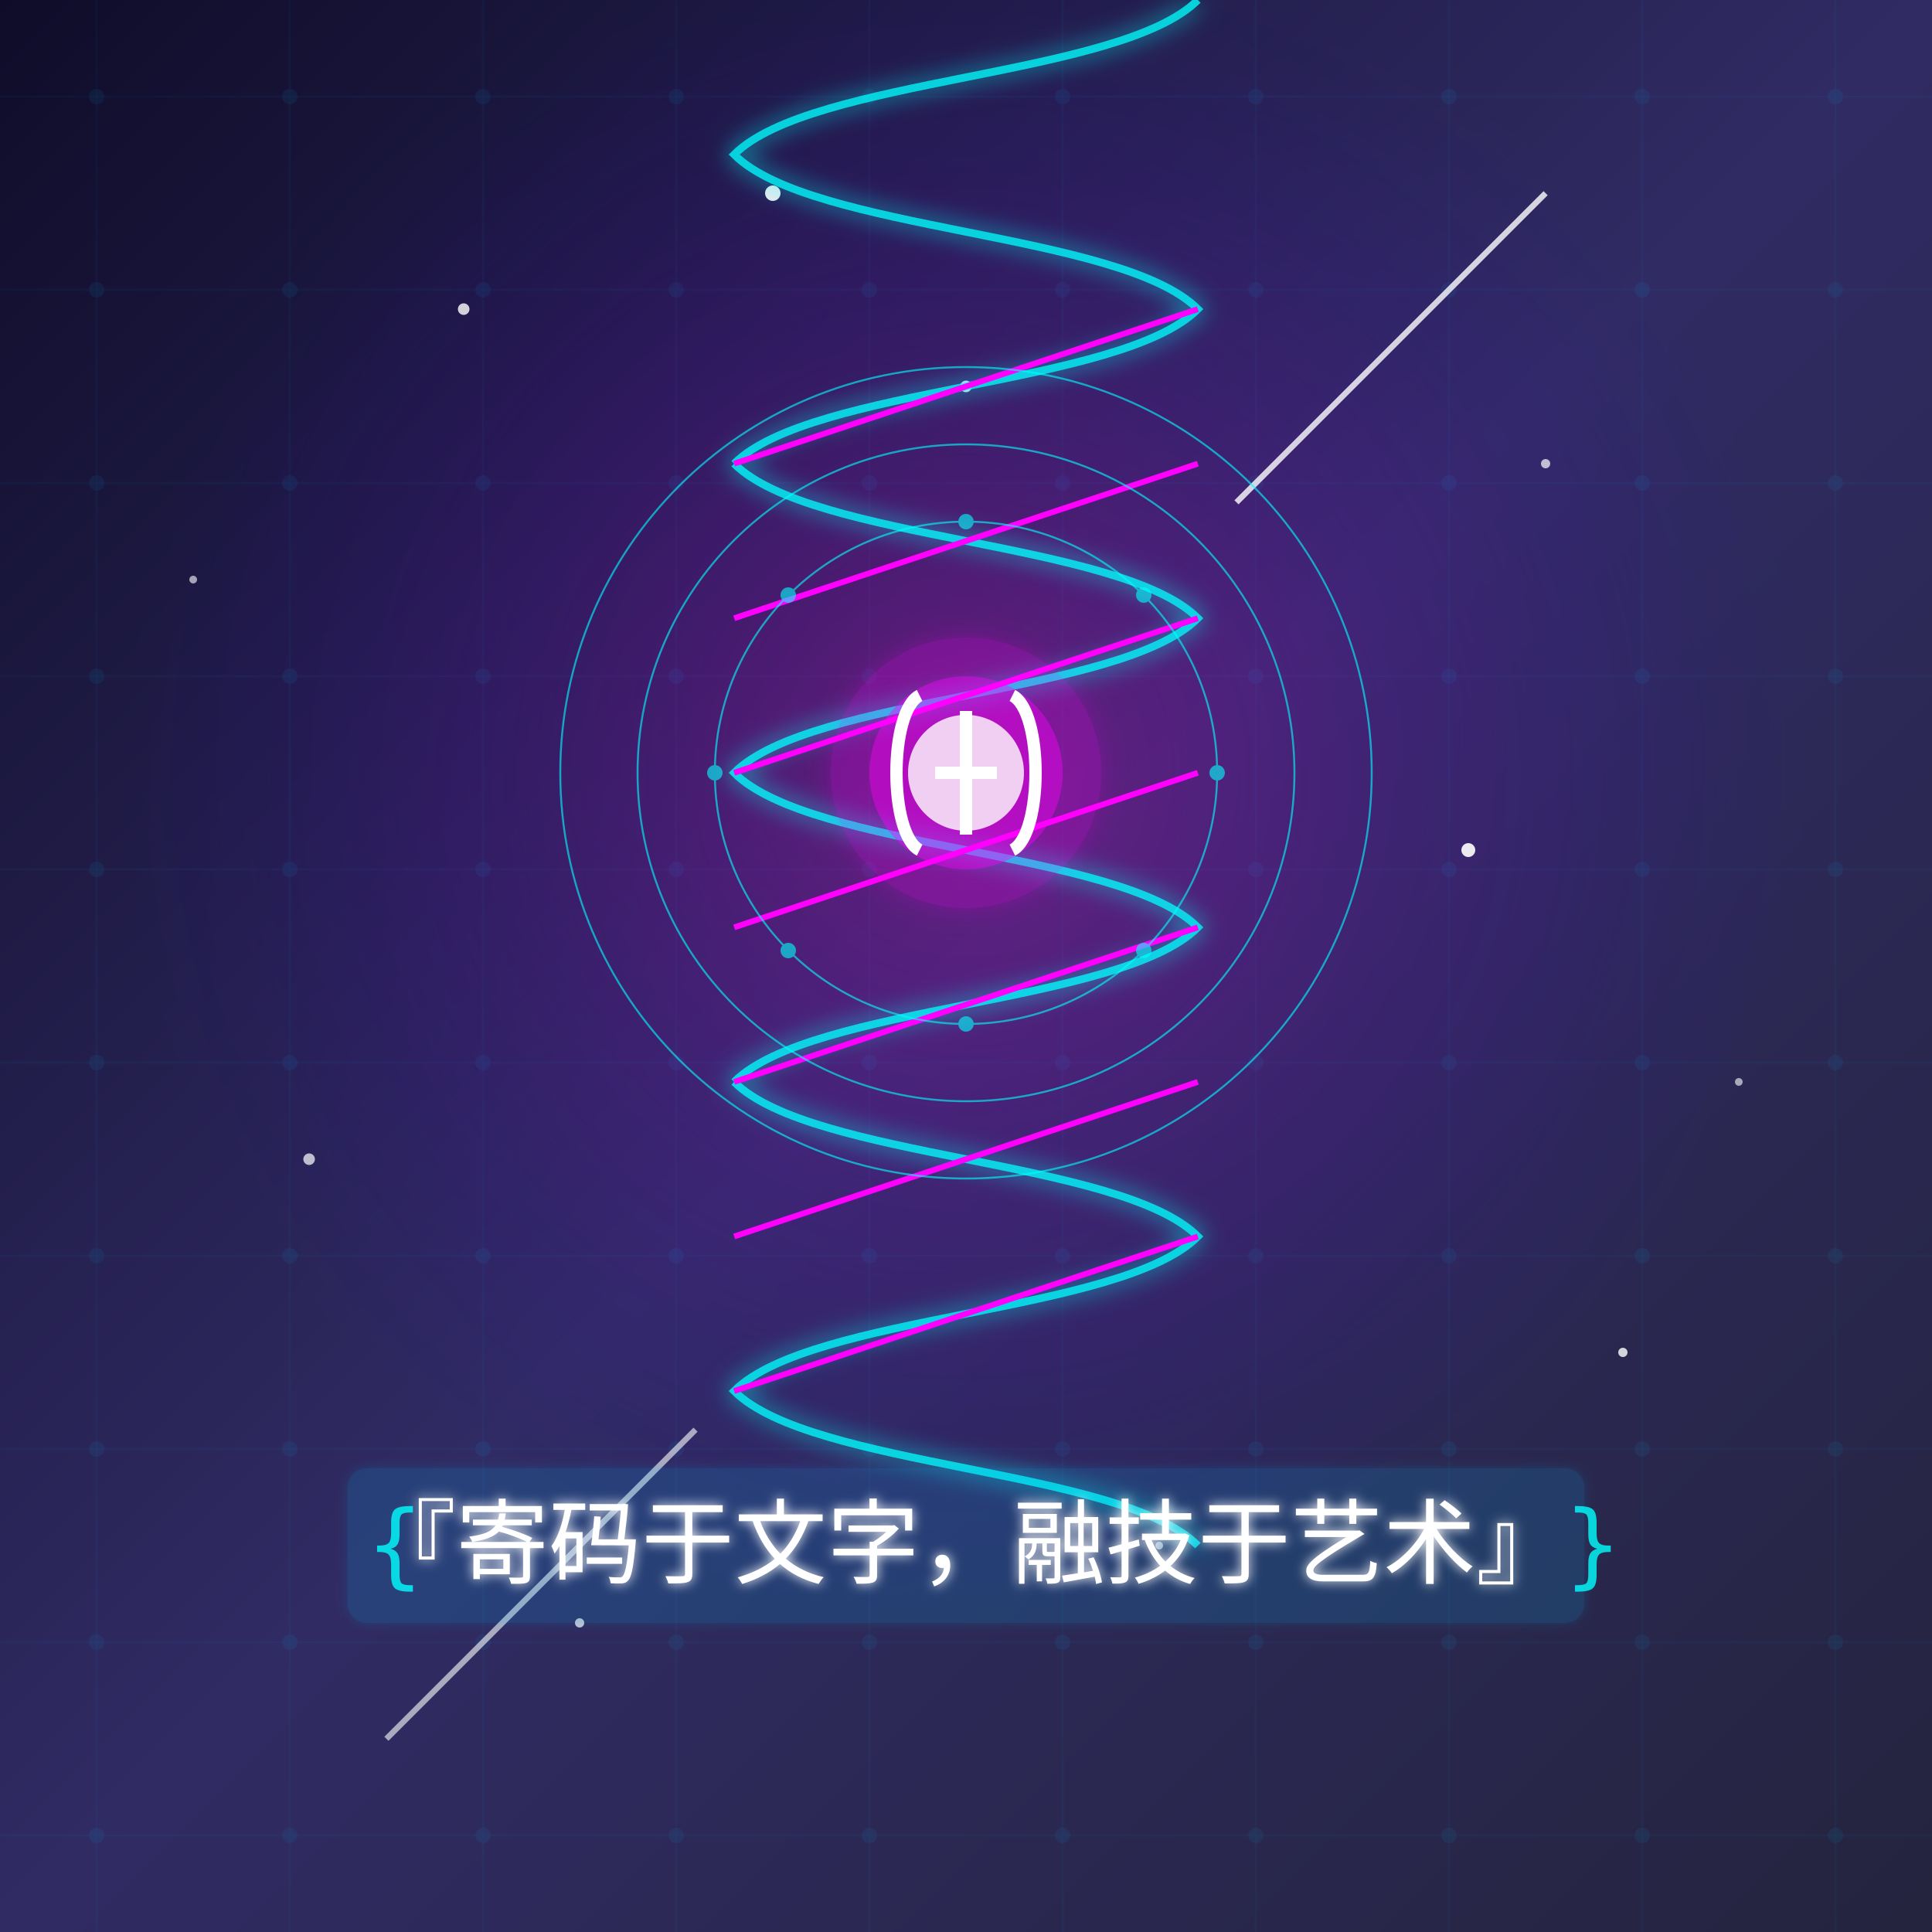
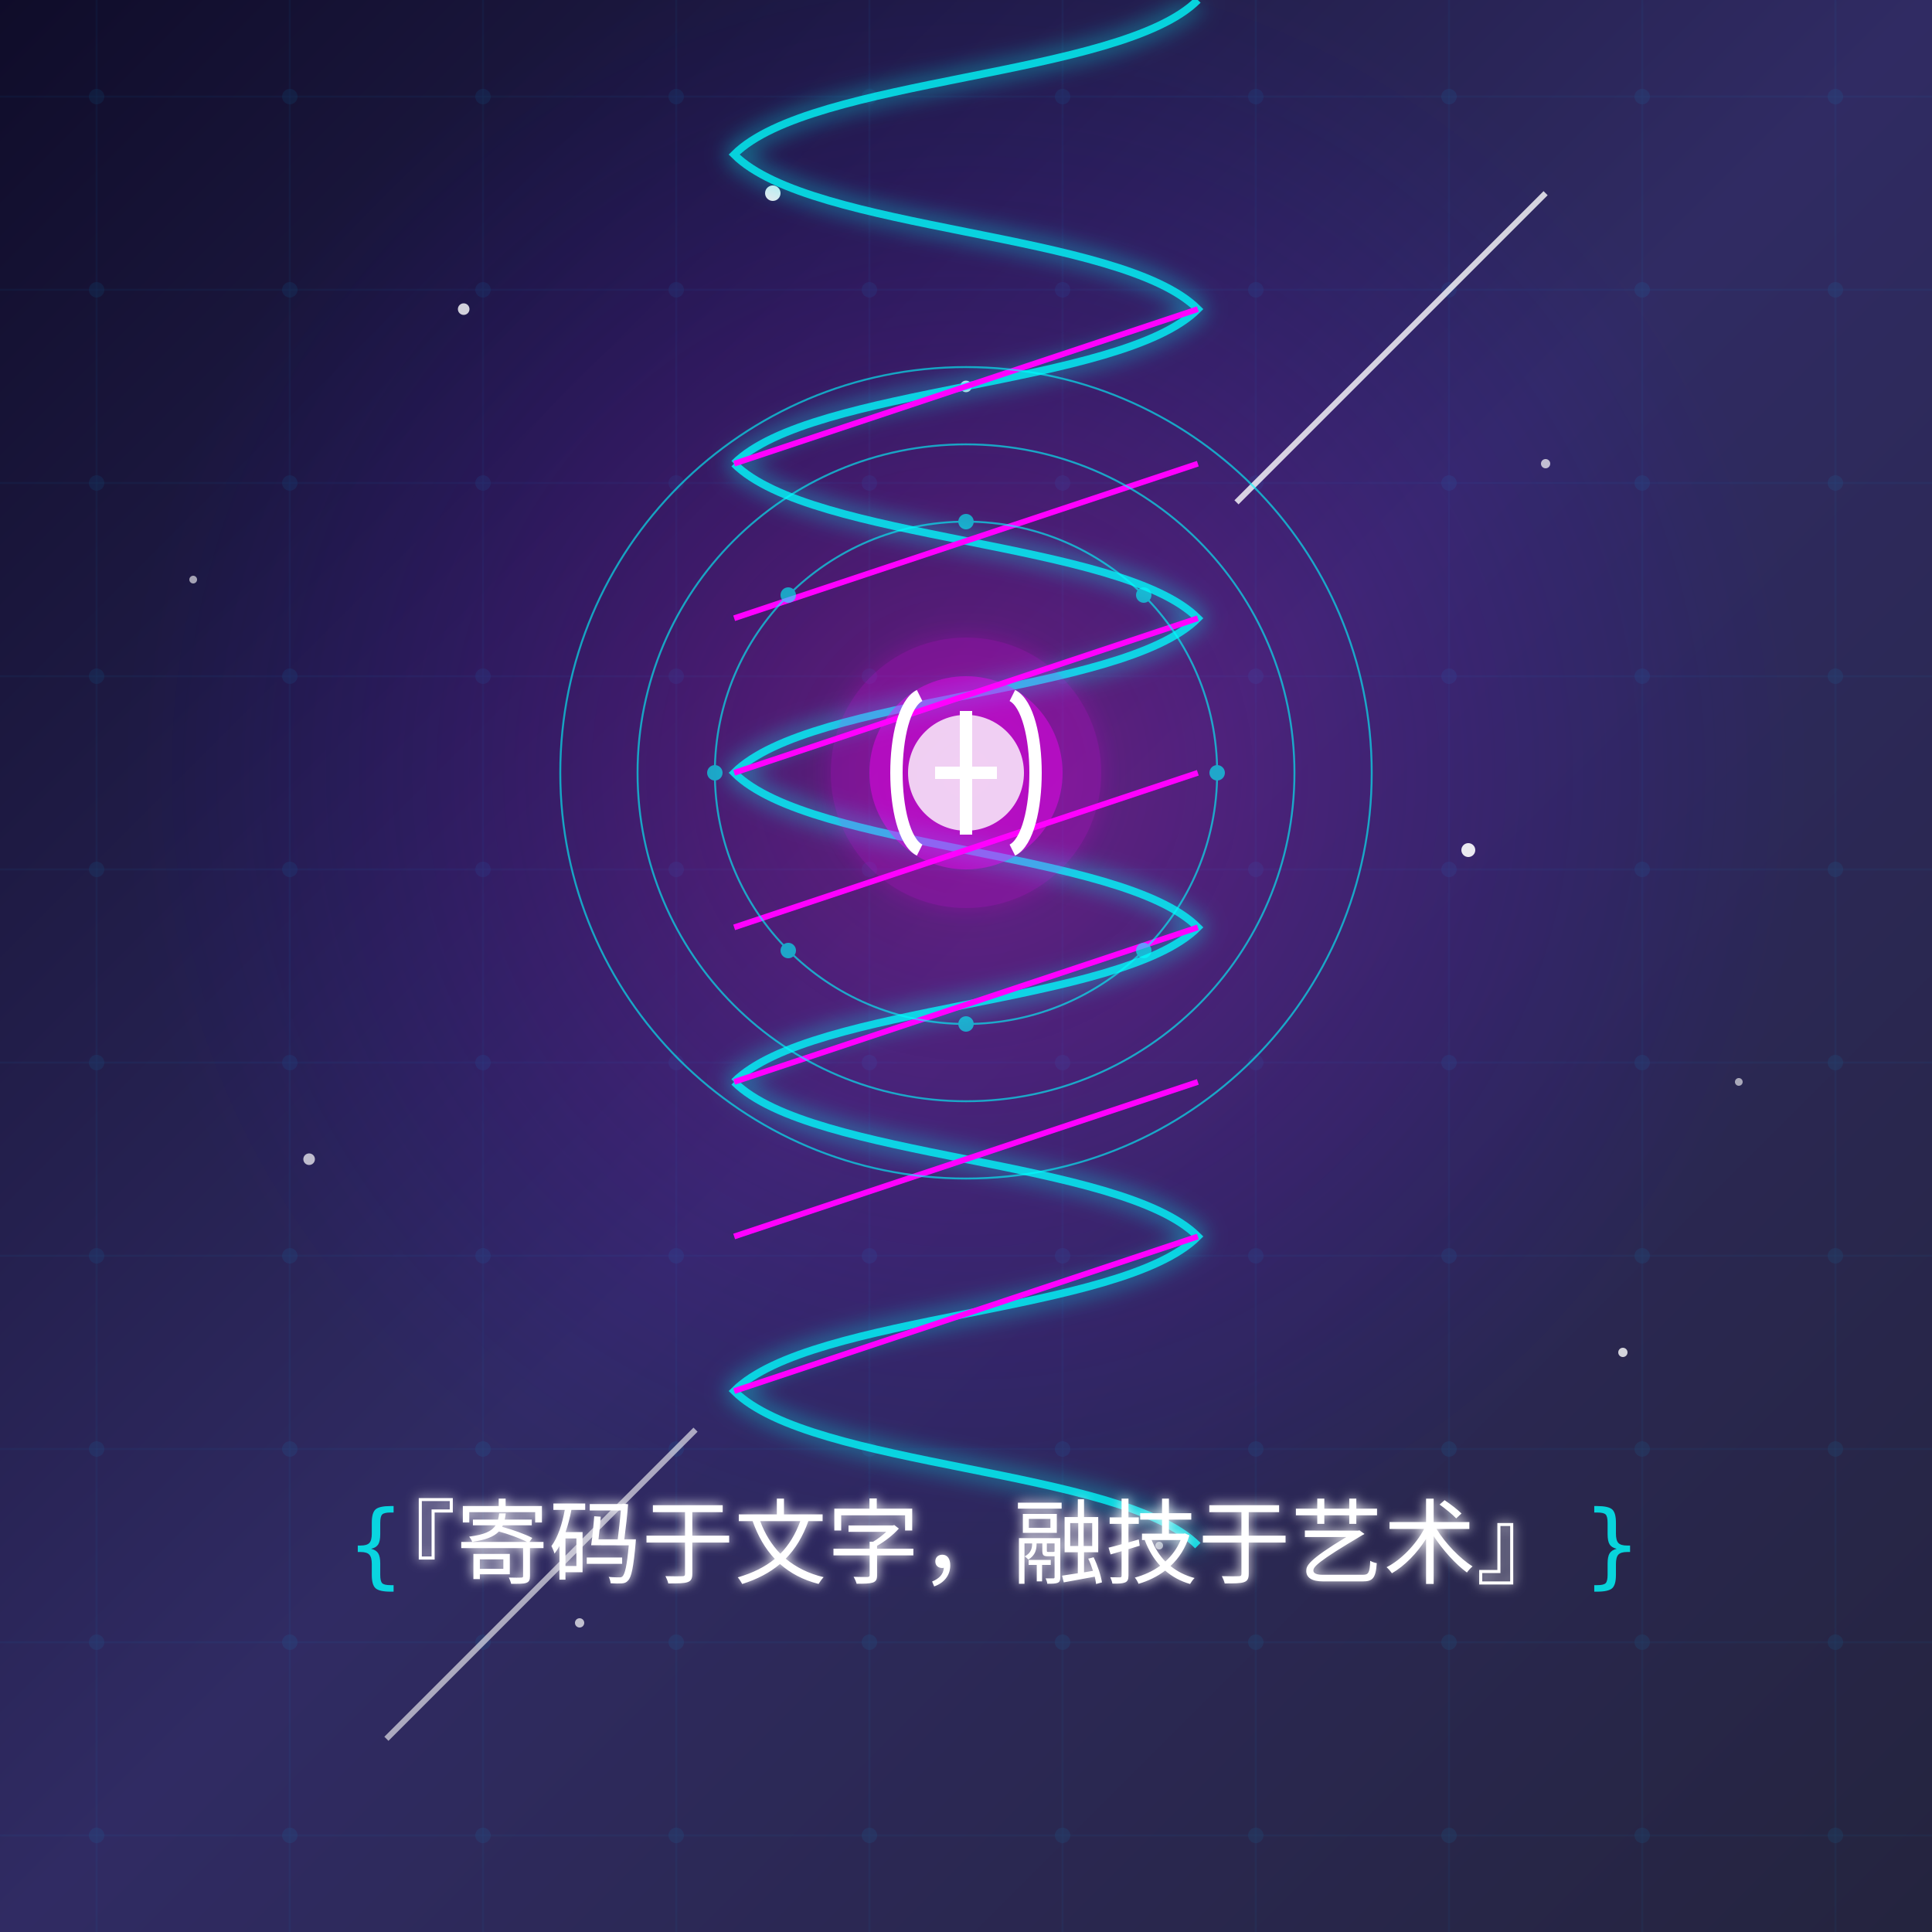
<svg xmlns="http://www.w3.org/2000/svg" viewBox="0 0 500 500">
  <defs>
    <linearGradient id="bgGradient" x1="0%" y1="0%" x2="100%" y2="100%">
      <stop offset="0%" stop-color="#0f0c29" />
      <stop offset="50%" stop-color="#302b63" />
      <stop offset="100%" stop-color="#24243e" />
    </linearGradient>
    <filter id="glow" x="-50%" y="-50%" width="200%" height="200%">
      <feGaussianBlur stdDeviation="3" result="blur" />
      <feComposite in="SourceGraphic" in2="blur" operator="over" />
    </filter>
    <filter id="textGlow" x="-50%" y="-50%" width="200%" height="200%">
      <feGaussianBlur stdDeviation="1.5" result="blur" />
      <feComposite in="SourceGraphic" in2="blur" operator="over" />
    </filter>
    <radialGradient id="nebula" cx="50%" cy="50%" r="50%" fx="50%" fy="50%">
      <stop offset="0%" stop-color="#ff00cc" stop-opacity="0.3" />
      <stop offset="100%" stop-color="#3300ff" stop-opacity="0" />
    </radialGradient>
    <pattern id="circuitPattern" x="0" y="0" width="50" height="50" patternUnits="userSpaceOnUse">
      <line x1="0" y1="25" x2="50" y2="25" stroke="#00bfff" stroke-width="0.5" opacity="0.3" />
      <line x1="25" y1="0" x2="25" y2="50" stroke="#00bfff" stroke-width="0.5" opacity="0.3" />
      <circle cx="25" cy="25" r="2" fill="#00bfff" opacity="0.5" />
    </pattern>
  </defs>
  <rect width="500" height="500" fill="url(#bgGradient)" />
  <rect width="500" height="500" fill="url(#circuitPattern)" opacity="0.15" />
  <circle cx="250" cy="200" r="220" fill="url(#nebula)" />
  <g>
    <circle cx="120" cy="80" r="1.5" fill="white" opacity="0.8" />
    <circle cx="400" cy="120" r="1.2" fill="white" opacity="0.7" />
    <circle cx="200" cy="50" r="2" fill="white" opacity="0.9" />
    <circle cx="300" cy="400" r="1" fill="white" opacity="0.6" />
    <circle cx="80" cy="300" r="1.5" fill="white" opacity="0.7" />
    <circle cx="420" cy="350" r="1.2" fill="white" opacity="0.8" />
    <circle cx="50" cy="150" r="1" fill="white" opacity="0.6" />
    <circle cx="380" cy="220" r="1.8" fill="white" opacity="0.9" />
    <circle cx="150" cy="420" r="1.2" fill="white" opacity="0.7" />
    <circle cx="250" cy="100" r="1.5" fill="white" opacity="0.8" />
    <circle cx="450" cy="280" r="1" fill="white" opacity="0.6" />
    <path d="M 400 50 L 320 130" stroke="white" stroke-width="1.5" opacity="0.8">
      <animate attributeName="opacity" values="0.8;0.1;0.8" dur="5s" repeatCount="indefinite" />
    </path>
    <path d="M 100 450 L 180 370" stroke="white" stroke-width="1.5" opacity="0.6">
      <animate attributeName="opacity" values="0.6;0.1;0.6" dur="7s" repeatCount="indefinite" />
    </path>
  </g>
  <g transform="translate(250, 200)">
    <path d="M -60 -80               C -40 -60, 40 -60, 60 -40              C 40 -20, -40 -20, -60 0              C -40 20, 40 20, 60 40              C 40 60, -40 60, -60 80" fill="none" stroke="#00ffff" stroke-width="2" opacity="0.8" filter="url(#glow)" />
    <path d="M -60 -80               C -40 -100, 40 -100, 60 -120              C 40 -140, -40 -140, -60 -160              C -40 -180, 40 -180, 60 -200" fill="none" stroke="#00ffff" stroke-width="2" opacity="0.8" filter="url(#glow)" />
    <path d="M -60 80              C -40 100, 40 100, 60 120              C 40 140, -40 140, -60 160              C -40 180, 40 180, 60 200" fill="none" stroke="#00ffff" stroke-width="2" opacity="0.8" filter="url(#glow)" />
    <line x1="-60" y1="-80" x2="60" y2="-120" stroke="#ff00ff" stroke-width="1.5" />
    <line x1="-60" y1="-40" x2="60" y2="-80" stroke="#ff00ff" stroke-width="1.5" />
    <line x1="-60" y1="0" x2="60" y2="-40" stroke="#ff00ff" stroke-width="1.5" />
    <line x1="-60" y1="40" x2="60" y2="0" stroke="#ff00ff" stroke-width="1.5" />
    <line x1="-60" y1="80" x2="60" y2="40" stroke="#ff00ff" stroke-width="1.5" />
    <line x1="-60" y1="120" x2="60" y2="80" stroke="#ff00ff" stroke-width="1.5" />
    <line x1="-60" y1="160" x2="60" y2="120" stroke="#ff00ff" stroke-width="1.5" />
    <circle cx="0" cy="0" r="35" fill="#ff00ff" opacity="0.2" filter="url(#glow)" />
    <circle cx="0" cy="0" r="25" fill="#ff00ff" opacity="0.4" />
    <circle cx="0" cy="0" r="15" fill="#ffffff" opacity="0.8" />
    <g transform="translate(0, 0) scale(0.4)">
      <path d="M -30 -50 C -50 -40, -50 40, -30 50" stroke="#ffffff" stroke-width="8" fill="none" />
      <path d="M 30 -50 C 50 -40, 50 40, 30 50" stroke="#ffffff" stroke-width="8" fill="none" />
      <line x1="-20" y1="0" x2="20" y2="0" stroke="#ffffff" stroke-width="8" />
      <line x1="0" y1="-40" x2="0" y2="40" stroke="#ffffff" stroke-width="8" />
    </g>
    <g opacity="0.6">
      <circle cx="0" cy="0" r="65" fill="none" stroke="#00ffff" stroke-width="0.5" />
      <circle cx="0" cy="0" r="85" fill="none" stroke="#00ffff" stroke-width="0.5" />
      <circle cx="0" cy="0" r="105" fill="none" stroke="#00ffff" stroke-width="0.5" />
      <g>
        <circle cx="0" cy="-65" r="2" fill="#00ffff">
          <animate attributeName="opacity" values="1;0.2;1" dur="3s" repeatCount="indefinite" />
        </circle>
        <circle cx="46" cy="-46" r="2" fill="#00ffff">
          <animate attributeName="opacity" values="1;0.2;1" dur="4s" repeatCount="indefinite" />
        </circle>
        <circle cx="65" cy="0" r="2" fill="#00ffff">
          <animate attributeName="opacity" values="1;0.2;1" dur="5s" repeatCount="indefinite" />
        </circle>
        <circle cx="46" cy="46" r="2" fill="#00ffff">
          <animate attributeName="opacity" values="1;0.2;1" dur="3.5s" repeatCount="indefinite" />
        </circle>
        <circle cx="0" cy="65" r="2" fill="#00ffff">
          <animate attributeName="opacity" values="1;0.2;1" dur="4.5s" repeatCount="indefinite" />
        </circle>
        <circle cx="-46" cy="46" r="2" fill="#00ffff">
          <animate attributeName="opacity" values="1;0.2;1" dur="3.2s" repeatCount="indefinite" />
        </circle>
        <circle cx="-65" cy="0" r="2" fill="#00ffff">
          <animate attributeName="opacity" values="1;0.2;1" dur="4.2s" repeatCount="indefinite" />
        </circle>
        <circle cx="-46" cy="-46" r="2" fill="#00ffff">
          <animate attributeName="opacity" values="1;0.2;1" dur="3.8s" repeatCount="indefinite" />
        </circle>
      </g>
    </g>
  </g>
  <g>
-     <rect x="90" y="380" width="320" height="40" rx="5" ry="5" fill="#00bfff" opacity="0.15" filter="url(#textGlow)" />
-     <text x="250" y="408" font-family="'Noto Sans SC', 'Source Han Sans SC', 'Microsoft YaHei', sans-serif" font-size="24" font-weight="300" text-anchor="middle" fill="#ffffff" filter="url(#textGlow)">『寄码于文字，融技于艺术』</text>
-     <text x="95" y="408" font-family="monospace" font-size="24" fill="#00ffff" opacity="0.8">{</text>
-     <text x="405" y="408" font-family="monospace" font-size="24" fill="#00ffff" opacity="0.8">}</text>
+     <text id="mainText" x="250" y="408" font-family="'Noto Sans SC', 'Source Han Sans SC', 'Microsoft YaHei', sans-serif" font-size="24" font-weight="300" text-anchor="middle" fill="#ffffff" filter="url(#textGlow)">『寄码于文字，融技于艺术』</text>
+     <text x="90" y="408" font-family="monospace" font-size="24" fill="#00ffff" opacity="0.8">{</text>
+     <text x="410" y="408" font-family="monospace" font-size="24" fill="#00ffff" opacity="0.8">}</text>
  </g>
</svg>
